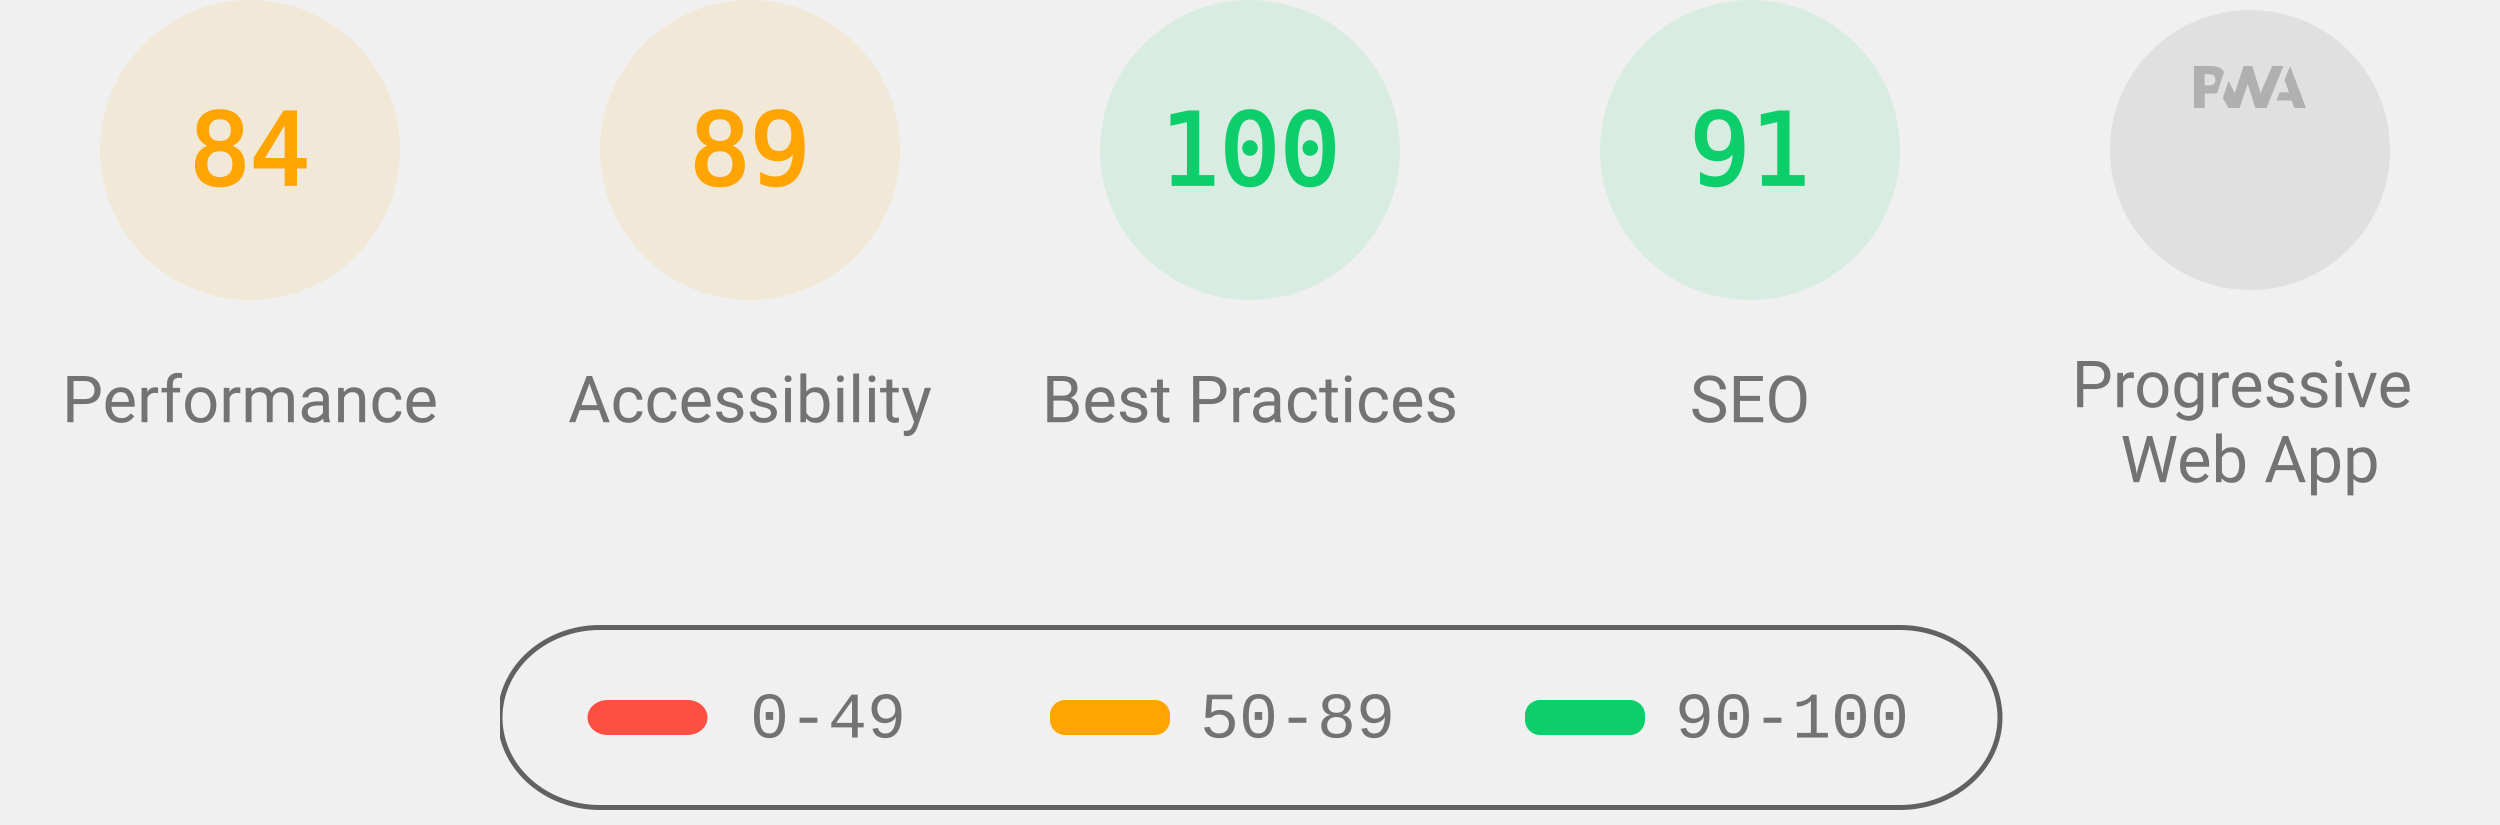
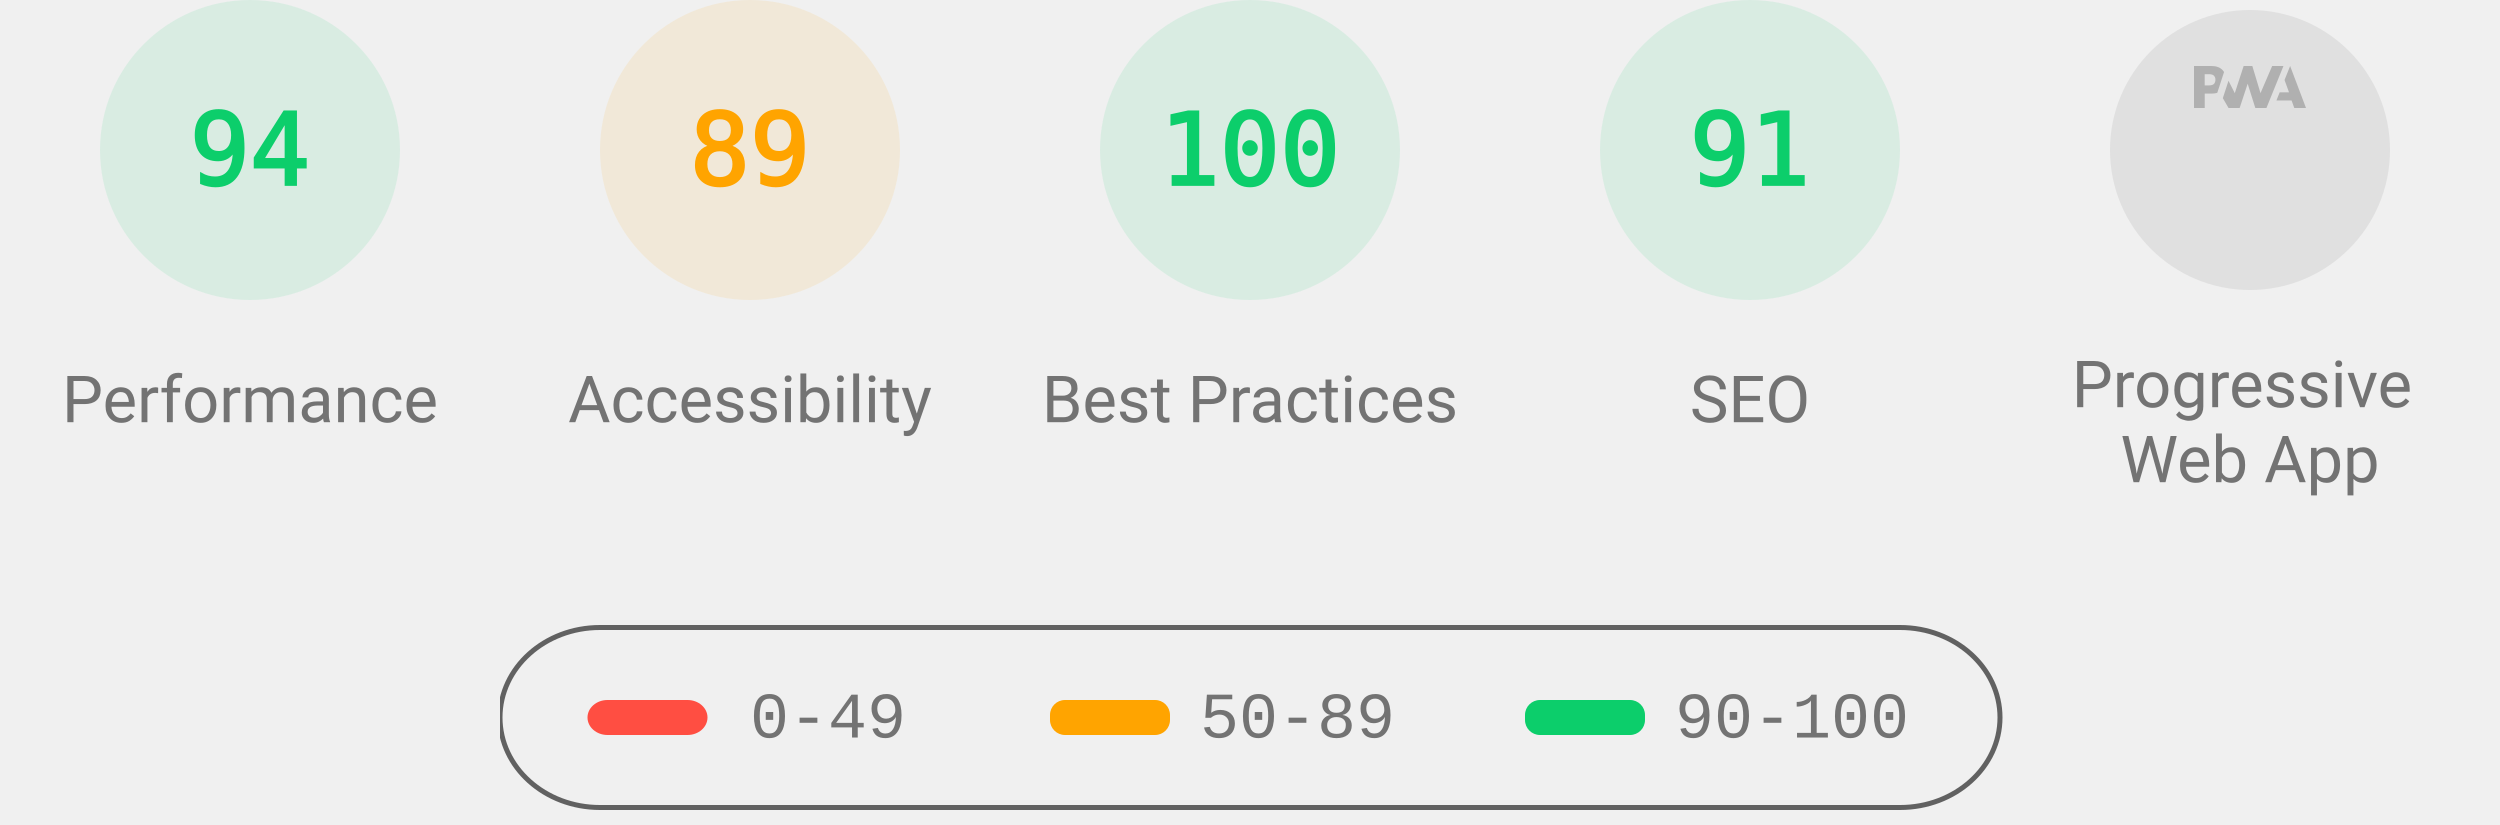
<svg xmlns="http://www.w3.org/2000/svg" class="theme--agnostic" fill="none" width="1000" height="330">
  <style>
			.gauge-base {
				opacity: 0.1
			}

			.gauge-arc {
				fill: none;
				animation-delay: 250ms;
				stroke-linecap: round;
				transform: rotate(-90deg);
				transform-origin: 100px 60px;
				animation: load-gauge 1s ease forwards
			}

			.guage-text {
				font-size: 40px;
				font-family: monospace;
				text-align: center
			}

			.guage-red {
				color: #ff4e42;
				fill: #ff4e42;
				stroke: #ff4e42
			}
			.guage-orange {
				color: #ffa400;
				fill: #ffa400;
				stroke: #ffa400
			}
			.guage-green {
				color: #0cce6b;
				fill: #0cce6b;
				stroke: #0cce6b
			}
			.theme--agnostic .guage-undefined {
				color: #5c5c5c;
				fill: #5c5c5c;
				stroke: #5c5c5c
			}
			.theme--light .guage-undefined {
				color: #1e1e1e;
				fill: #1e1e1e;
				stroke: #1e1e1e
			}
			.theme--dark .guage-undefined {
				color: #f5f5f5;
				fill: #f5f5f5;
				stroke: #f5f5f5
			}

			.guage-title {
				stroke: none;
				font-size: 26px;
				line-height: 26px;
				font-family: Roboto, Halvetica, Arial, sans-serif
			}
			.metric.guage-title {
				font-family: 'Courier New', Courier, monospace
			}
			.theme--agnostic .guage-title {
				color: #737373;
				fill: #737373
			}
			.theme--light .guage-title {
				color: #212121;
				fill: #212121
			}
			.theme--dark .guage-title {
				color: #f5f5f5;
				fill: #f5f5f5
			}

			@keyframes load-gauge {
				from {
					stroke-dasharray: 0 352.858
				}
			}
			.lh-gauge--pwa__disc {
				fill: #e0e0e0
			}
			.lh-gauge--pwa__logo {
				position: relative;
				fill: #b0b0b0
			}
			.lh-gauge--pwa__invisible {
				display: none
			}
			.lh-gauge--pwa__visible {
				display: inline
			}
			.guage-invisible {
				display: none
			}
			.lh-gauge--pwa__logo--primary-color {
				fill: #304ffe
			}
			.theme--agnostic .lh-gauge--pwa__logo--secondary-color {
				fill: #787878
			}
			.theme--light .lh-gauge--pwa__logo--secondary-color {
				fill: #3d3d3d
			}
			.theme--dark .lh-gauge--pwa__logo--secondary-color {
				fill: #d8b6b6
			}
			.theme--light #svg_2 {
				stroke: #00000022
			}
			.theme--agnostic #svg_2 {
				stroke: #616161
			}
			.theme--light #svg_2 {
				stroke: #00000022
			}
			.theme--dark #svg_2 {
				stroke: #f5f5f566
			}
		</style>
-   <svg class="guage-div guage-perf guage-orange" viewBox="0 0 200 200" width="200" height="200" x="0" y="0">
-     <circle class="gauge-base" r="56" cx="100" cy="60" stroke-width="8" />
-     <circle class="gauge-arc guage-arc-1" r="56" cx="100" cy="60" stroke-width="8" style="stroke-dasharray: 295.561, 351.858;" />
-     <text class="guage-text" x="100px" y="60px" alignment-baseline="central" dominant-baseline="central" text-anchor="middle">84</text>
+   <svg class="guage-div guage-perf guage-green" viewBox="0 0 200 200" width="200" height="200" x="0" y="0">
+     <circle class="gauge-base" r="56" cx="100" cy="60" stroke-width="8" />
+     <circle class="gauge-arc guage-arc-1" r="56" cx="100" cy="60" stroke-width="8" style="stroke-dasharray: 330.747, 351.858;" />
+     <text class="guage-text" x="100px" y="60px" alignment-baseline="central" dominant-baseline="central" text-anchor="middle">94</text>
    <text class="guage-title" x="100px" y="160px" alignment-baseline="central" dominant-baseline="central" text-anchor="middle">Performance</text>
  </svg>,<svg class="guage-div guage-perf guage-orange" viewBox="0 0 200 200" width="200" height="200" x="200" y="0">
    <circle class="gauge-base" r="56" cx="100" cy="60" stroke-width="8" />
    <circle class="gauge-arc guage-arc-1" r="56" cx="100" cy="60" stroke-width="8" style="stroke-dasharray: 313.154, 351.858;" />
    <text class="guage-text" x="100px" y="60px" alignment-baseline="central" dominant-baseline="central" text-anchor="middle">89</text>
    <text class="guage-title" x="100px" y="160px" alignment-baseline="central" dominant-baseline="central" text-anchor="middle">Accessibility</text>
  </svg>,<svg class="guage-div guage-perf guage-green" viewBox="0 0 200 200" width="200" height="200" x="400" y="0">
    <circle class="gauge-base" r="56" cx="100" cy="60" stroke-width="8" />
    <circle class="gauge-arc guage-arc-1" r="56" cx="100" cy="60" stroke-width="8" style="stroke-dasharray: 351.858, 351.858;" />
    <text class="guage-text" x="100px" y="60px" alignment-baseline="central" dominant-baseline="central" text-anchor="middle">100</text>
    <text class="guage-title" x="100px" y="160px" alignment-baseline="central" dominant-baseline="central" text-anchor="middle">Best Practices</text>
  </svg>,<svg class="guage-div guage-perf guage-green" viewBox="0 0 200 200" width="200" height="200" x="600" y="0">
    <circle class="gauge-base" r="56" cx="100" cy="60" stroke-width="8" />
    <circle class="gauge-arc guage-arc-1" r="56" cx="100" cy="60" stroke-width="8" style="stroke-dasharray: 320.191, 351.858;" />
    <text class="guage-text" x="100px" y="60px" alignment-baseline="central" dominant-baseline="central" text-anchor="middle">91</text>
    <text class="guage-title" x="100px" y="160px" alignment-baseline="central" dominant-baseline="central" text-anchor="middle">SEO</text>
  </svg>,<svg class="guage-div guage-pwa" viewBox="0 0 200 200" width="200" height="200" x="800" y="0">
    <svg viewBox="0 0 60 60" width="112" height="112" x="44" y="4">
      <defs>
        <linearGradient id="lh-gauge--pwa__check-circle__gradient-0" x1="50%" y1="0%" x2="50%" y2="100%">
          <stop stop-color="#00C852" offset="0%" />
          <stop stop-color="#009688" offset="100%" />
        </linearGradient>
        <linearGradient id="lh-gauge--pwa__installable__shadow-gradient-0" x1="76.056%" x2="24.111%" y1="82.995%" y2="24.735%">
          <stop stop-color="#A5D6A7" offset="0%" />
          <stop stop-color="#80CBC4" offset="100%" />
        </linearGradient>
        <linearGradient id="lh-gauge--pwa__fast-reliable__shadow-gradient-0" x1="76.056%" y1="82.995%" x2="25.678%" y2="26.493%">
          <stop stop-color="#64B5F6" offset="0%" />
          <stop stop-color="#2979FF" offset="100%" />
        </linearGradient>
        <g id="lh-gauge--pwa__fast-reliable-badge-0">
          <circle fill="#FFFFFF" cx="10" cy="10" r="10" />
          <path fill="#304FFE" d="M10 3.58l5.25 2.34v3.5c0 3.23-2.24 6.26-5.25 7-3.01-.74-5.25-3.77-5.25-7v-3.5L10 3.58zm-.47 10.74l2.76-4.83.03-.07c.04-.08 0-.24-.22-.24h-1.64l.47-3.26h-.47l-2.7 4.77c-.02.01.05-.1-.04.05-.09.16-.1.31.18.31h1.63l-.47 3.27h.47z" />
        </g>
        <g id="lh-gauge--pwa__installable-badge-0">
          <circle fill="#FFFFFF" cx="10" cy="10" r="10" />
          <path fill="#009688" d="M10 4.167A5.835 5.835 0 0 0 4.167 10 5.835 5.835 0 0 0 10 15.833 5.835 5.835 0 0 0 15.833 10 5.835 5.835 0 0 0 10 4.167zm2.917 6.416h-2.334v2.334H9.417v-2.334H7.083V9.417h2.334V7.083h1.166v2.334h2.334v1.166z" />
        </g>
      </defs>
      <g stroke="none" fill-rule="nonzero">
        <circle class="lh-gauge--pwa__disc" cx="30" cy="30" r="30" />
        <g class="lh-gauge--pwa__logo">
          <path d="M35.66 19.39l.7-1.75h2L37.4 15 38.6 12l3.4 9h-2.51l-.58-1.61z" />
          <path d="M33.52 21l3.65-9h-2.42l-2.5 5.82L30.5 12h-1.86l-1.9 5.82-1.35-2.65-1.21 3.72L25.4 21h2.38l1.72-5.2 1.64 5.2z" />
          <path fill-rule="nonzero" d="M20.3 17.91h1.48c.45 0 .85-.05 1.2-.15l.39-1.18 1.07-3.3a2.64 2.64 0 0 0-.28-.37c-.55-.6-1.36-.91-2.42-.91H18v9h2.3V17.9zm1.96-3.84c.22.22.33.5.33.87 0 .36-.1.65-.29.87-.2.23-.59.35-1.15.35h-.86v-2.41h.87c.52 0 .89.1 1.1.32z" />
        </g>
        <rect class="lh-gauge--pwa__component lh-gauge--pwa__na-line lh-gauge--pwa__invisible" fill="#FFFFFF" x="20" y="32" width="20" height="4" rx="2" />
        <g class="lh-gauge--pwa__component lh-gauge--pwa__fast-reliable-badge lh-gauge--pwa__invisible" transform="translate(20, 29)">
          <path fill="url(#lh-gauge--pwa__fast-reliable__shadow-gradient-0)" d="M33.63 19.49A30 30 0 0 1 16.2 30.36L3 17.14 17.14 3l16.49 16.49z" />
          <use href="#lh-gauge--pwa__fast-reliable-badge-0" />
        </g>
        <g class="lh-gauge--pwa__component lh-gauge--pwa__installable-badge lh-gauge--pwa__invisible" transform="translate(20, 29)">
          <path fill="url(#lh-gauge--pwa__installable__shadow-gradient-0)" d="M33.629 19.487c-4.272 5.453-10.391 9.39-17.415 10.869L3 17.142 17.142 3 33.63 19.487z" />
          <use href="#lh-gauge--pwa__installable-badge-0" />
        </g>
        <g class="lh-gauge--pwa__component lh-gauge--pwa__fast-reliable-installable-badges lh-gauge--pwa__invisible">
          <g transform="translate(8, 29)">
            <path fill="url(#lh-gauge--pwa__fast-reliable__shadow-gradient-0)" d="M16.321 30.463L3 17.143 17.142 3l22.365 22.365A29.864 29.864 0 0 1 22 31c-1.942 0-3.84-.184-5.679-.537z" />
            <use href="#lh-gauge--pwa__fast-reliable-badge-0" />
          </g>
          <g transform="translate(32, 29)">
            <path fill="url(#lh-gauge--pwa__installable__shadow-gradient-0)" d="M25.982 11.84a30.107 30.107 0 0 1-13.08 15.203L3 17.143 17.142 3l8.84 8.84z" />
            <use href="#lh-gauge--pwa__installable-badge-0" />
          </g>
        </g>
        <g class="lh-gauge--pwa__component lh-gauge--pwa__check-circle lh-gauge--pwa__invisible" transform="translate(18, 28)">
          <circle fill="#FFFFFF" cx="12" cy="12" r="12" />
          <path fill="url(#lh-gauge--pwa__check-circle__gradient-0)" d="M12 2a10 10 0 1 0 0 20 10 10 0 0 0 0-20zm-2 15l-5-5 1.41-1.41L10 14.17l7.59-7.59L19 8l-9 9z" />
        </g>
      </g>
    </svg>
    <text class="guage-title" y="160px" alignment-baseline="central" dominant-baseline="central" text-anchor="middle">
      <tspan x="100px" dy="-6px">Progressive</tspan>
      <tspan x="100px" dy="30px">Web App</tspan>
    </text>
  </svg>
  <svg width="604" height="76" x="200" y="250">
    <g>
      <rect fill="none" id="canvas_background" height="80" width="604" y="-1" x="-1" />
      <g display="none" overflow="visible" y="0" x="0" height="100%" width="100%" id="canvasGrid">
        <rect fill="url(#gridpattern)" stroke-width="0" y="0" x="0" height="100%" width="100%" />
      </g>
    </g>
    <g>
      <rect fill-opacity="0" stroke-width="2" rx="40" id="svg_2" height="72" width="600" y="1" x="0" fill="#000000" />
      <rect stroke="#000" rx="8" id="svg_3" height="14" width="48" y="30" x="35" stroke-opacity="null" stroke-width="0" fill="#ff4e42" />
      <rect stroke="#000" rx="6" id="svg_4" height="14" width="48" y="30" x="220" stroke-opacity="null" stroke-width="0" fill="#ffa400" />
      <rect stroke="#000" rx="6" id="svg_5" height="14" width="48" y="30" x="410" stroke-opacity="null" stroke-width="0" fill="#0cce6b" />
      <text class="metric guage-title" xml:space="preserve" text-anchor="start" font-size="26" id="svg_6" y="45" x="100" stroke-opacity="null" stroke-width="0" stroke="#000">0-49</text>
      <text class="metric guage-title" xml:space="preserve" text-anchor="start" font-size="26" id="svg_7" y="45" x="280" stroke-opacity="null" stroke-width="0" stroke="#000">50-89</text>
      <text class="metric guage-title" xml:space="preserve" text-anchor="start" font-size="26" id="svg_8" y="45" x="470" stroke-opacity="null" stroke-width="0" stroke="#000">90-100</text>
    </g>
  </svg>
</svg>
